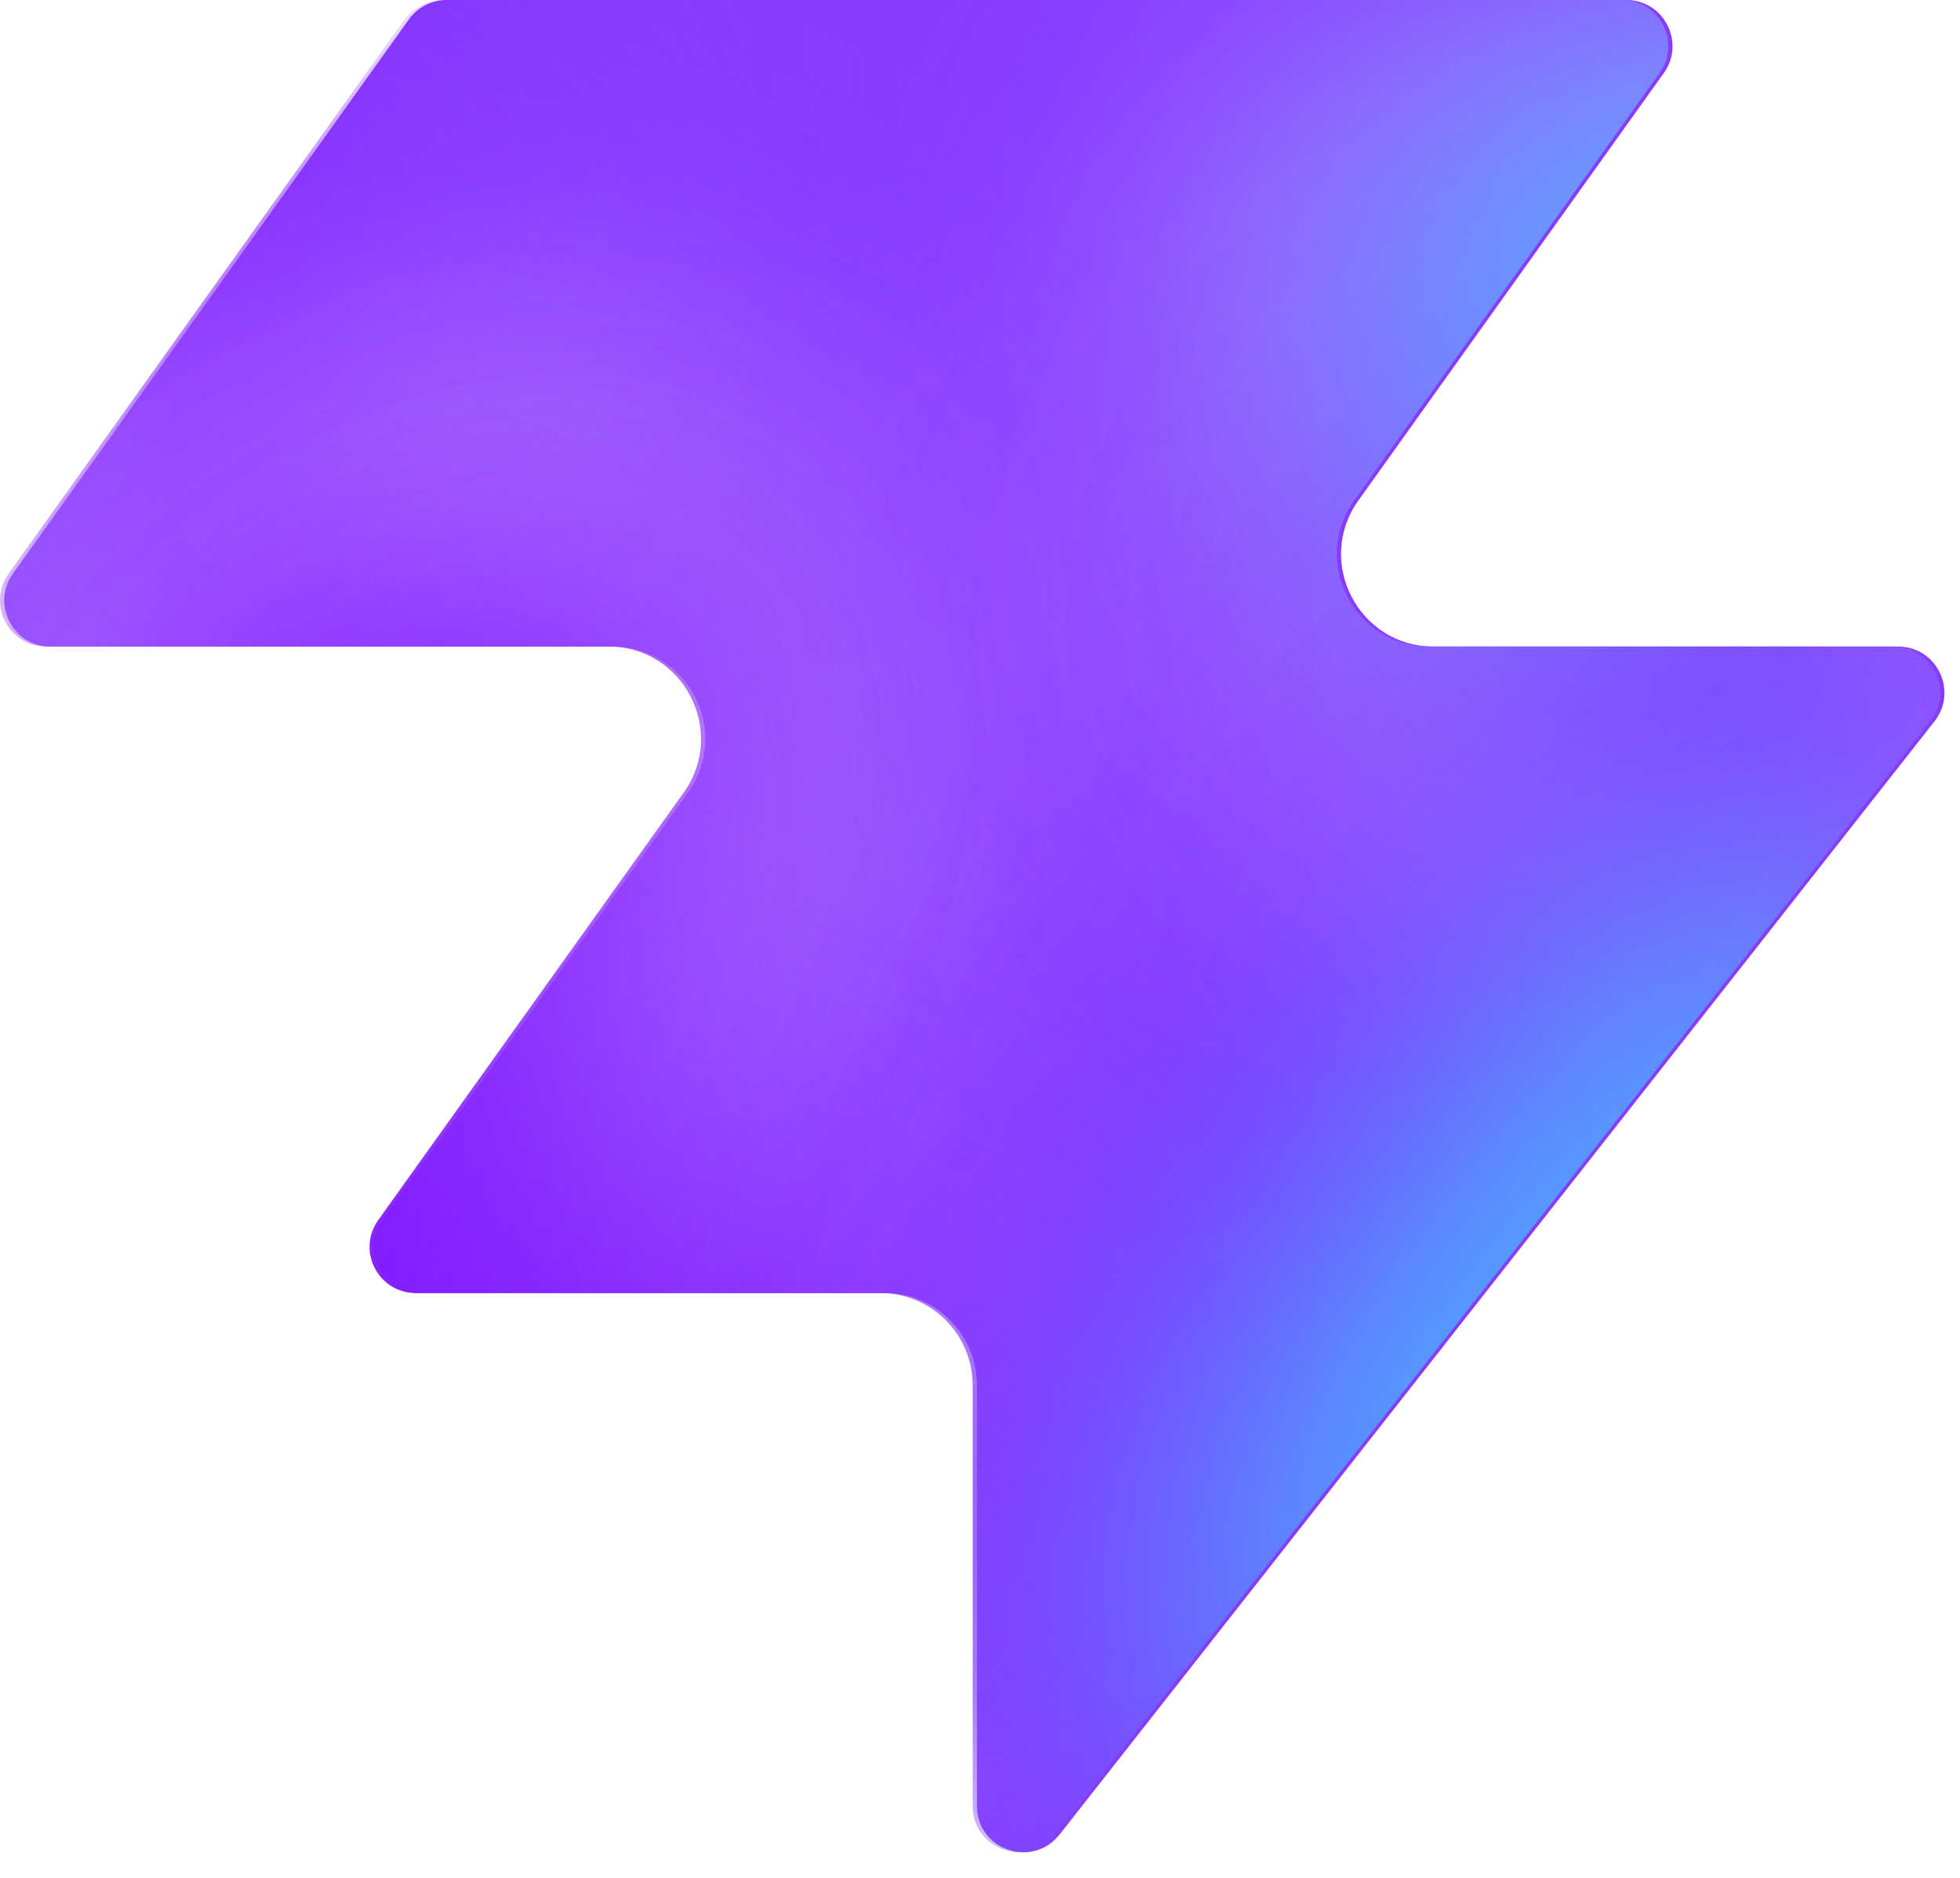
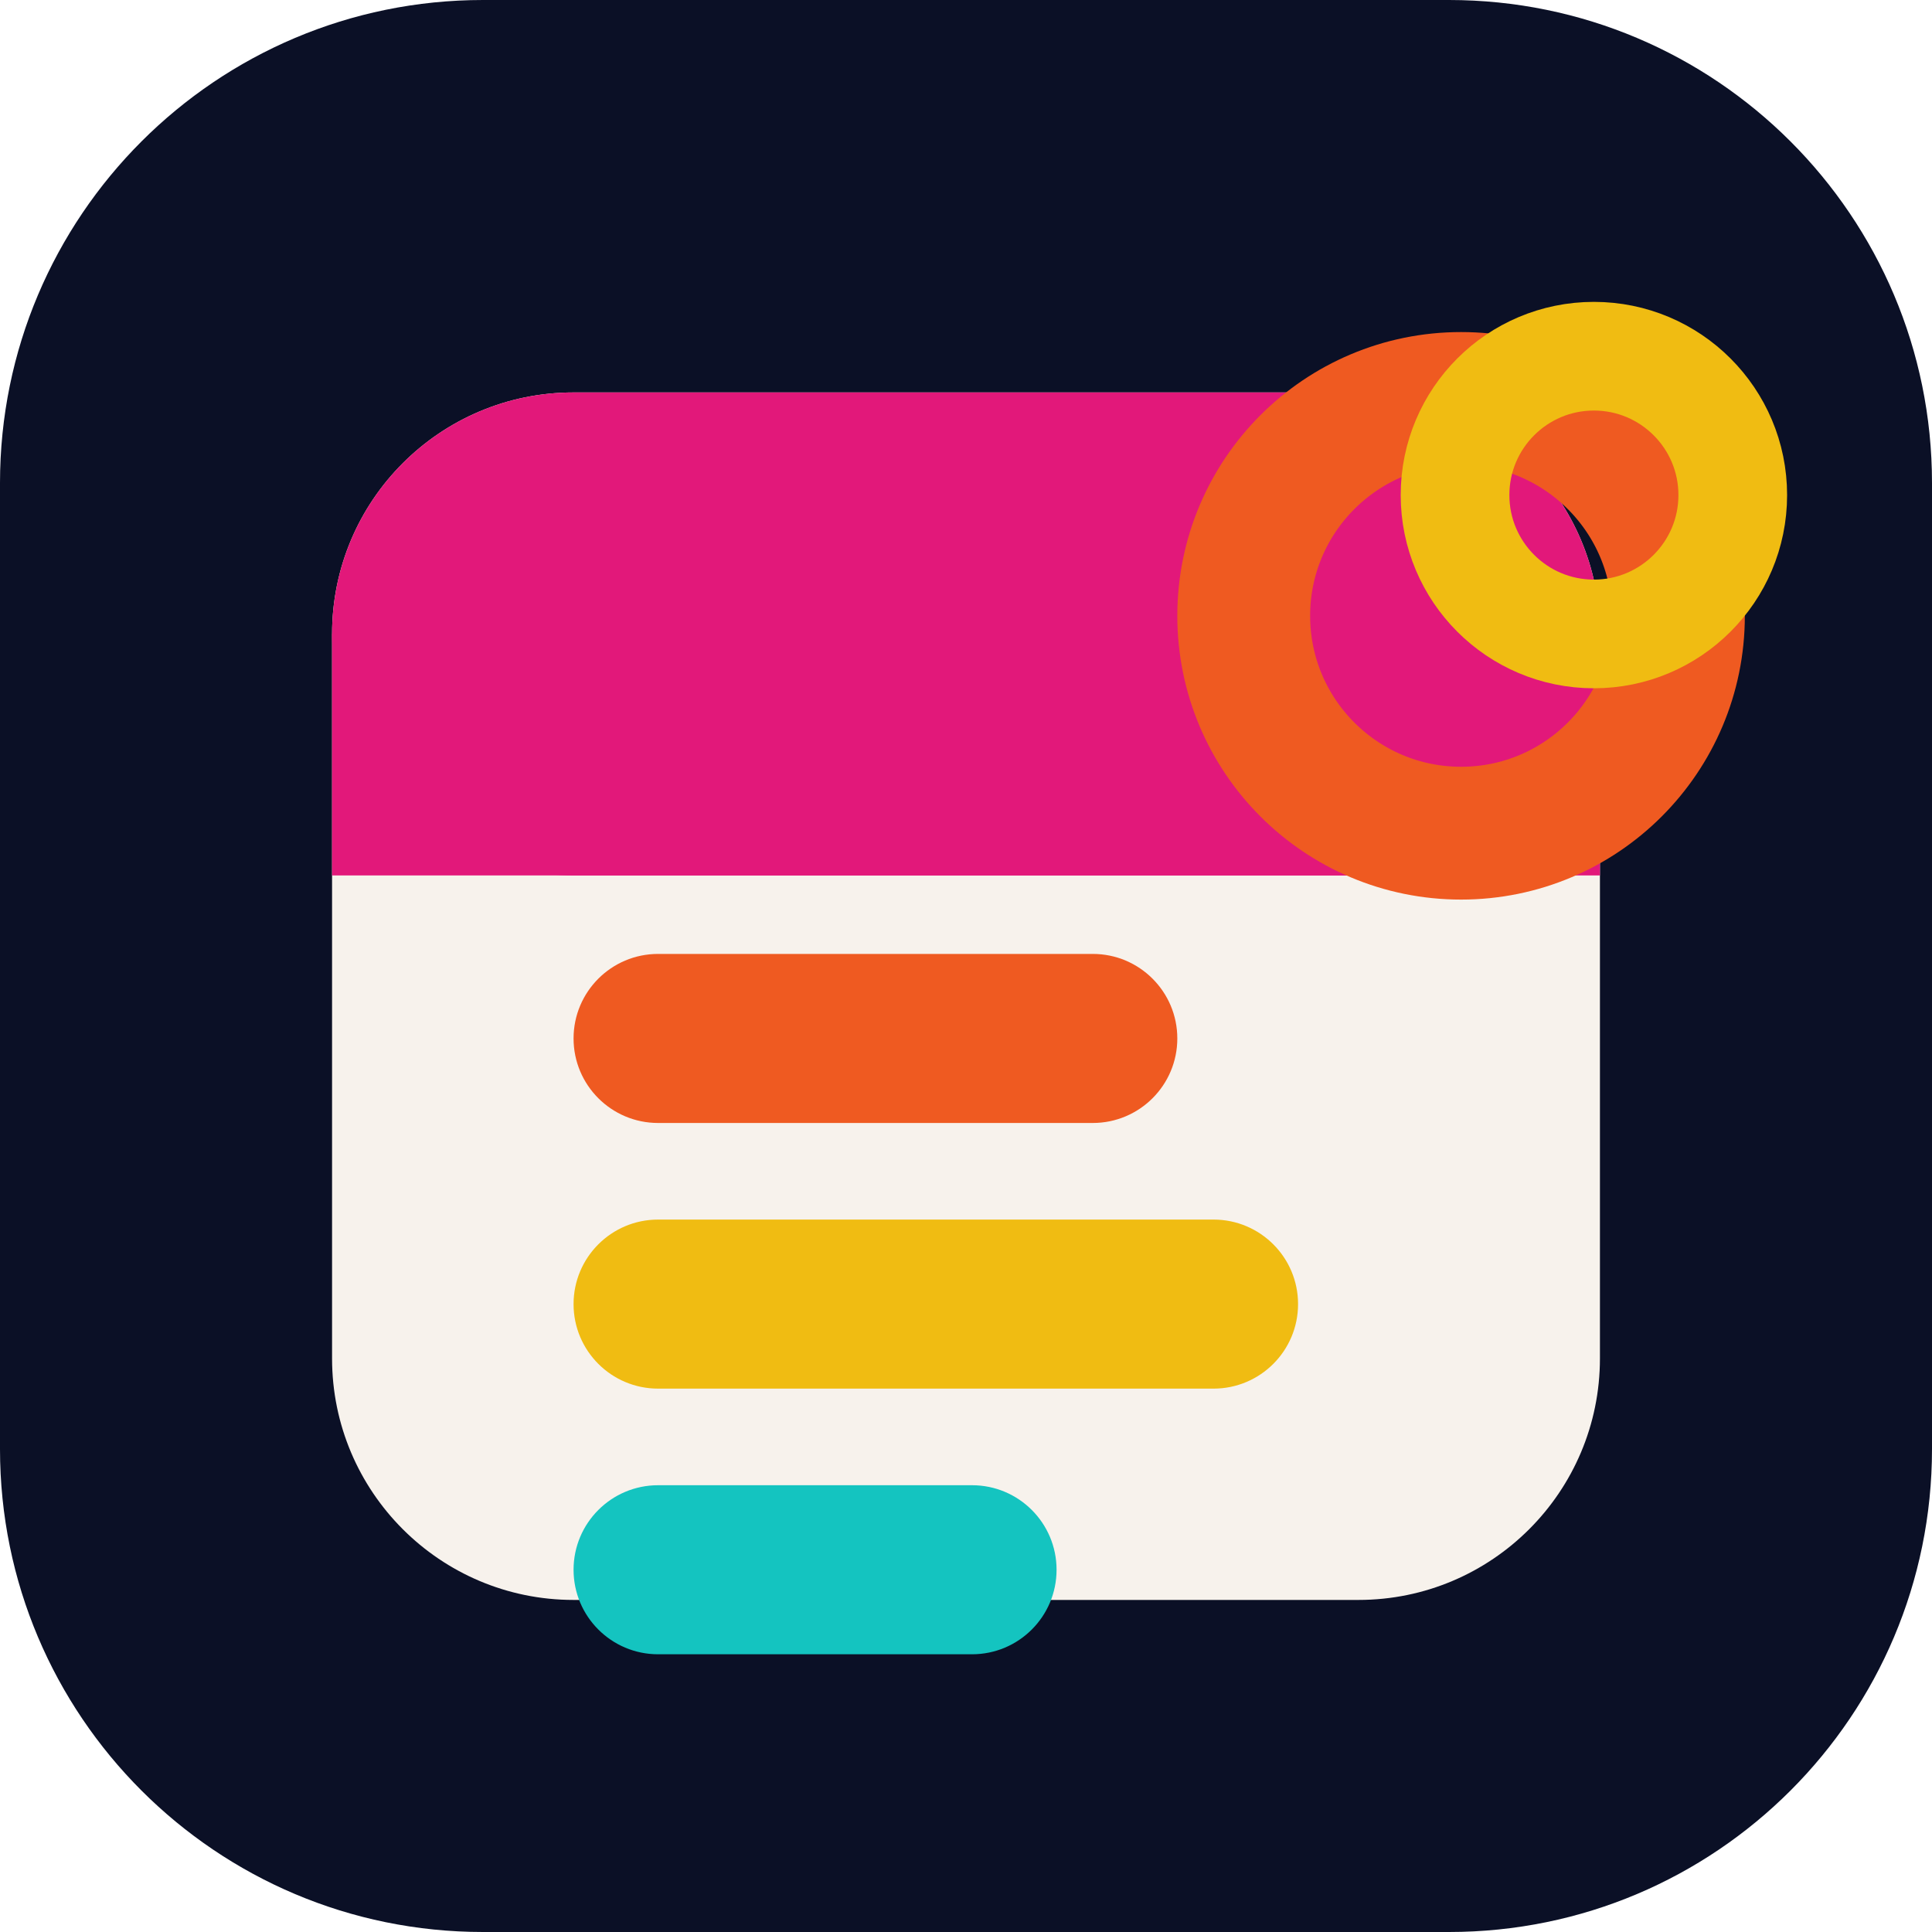
- <svg xmlns="http://www.w3.org/2000/svg" width="48" height="46" fill="none" viewBox="0 0 48 46">
-   <path fill="#863bff" d="M25.946 44.938c-.664.845-2.021.375-2.021-.698V33.937a2.26 2.26 0 0 0-2.262-2.262H10.287c-.92 0-1.456-1.04-.92-1.788l7.48-10.471c1.07-1.497 0-3.578-1.842-3.578H1.237c-.92 0-1.456-1.04-.92-1.788L10.013.474c.214-.297.556-.474.92-.474h28.894c.92 0 1.456 1.04.92 1.788l-7.48 10.471c-1.07 1.498 0 3.579 1.842 3.579h11.377c.943 0 1.473 1.088.89 1.83L25.947 44.94z" style="fill:#863bff;fill:color(display-p3 .525 .23 1);fill-opacity:1" />
-   <mask id="a" width="48" height="46" x="0" y="0" maskUnits="userSpaceOnUse" style="mask-type:alpha">
-     <path fill="#000" d="M25.842 44.938c-.664.844-2.021.375-2.021-.698V33.937a2.26 2.26 0 0 0-2.262-2.262H10.183c-.92 0-1.456-1.04-.92-1.788l7.48-10.471c1.07-1.498 0-3.579-1.842-3.579H1.133c-.92 0-1.456-1.04-.92-1.787L9.91.473c.214-.297.556-.474.92-.474h28.894c.92 0 1.456 1.04.92 1.788l-7.48 10.471c-1.07 1.498 0 3.578 1.842 3.578h11.377c.943 0 1.473 1.088.89 1.832L25.843 44.94z" style="fill:#000;fill-opacity:1" />
-   </mask>
-   <g mask="url(#a)">
-     <g filter="url(#b)">
-       <ellipse cx="5.508" cy="14.704" fill="#ede6ff" rx="5.508" ry="14.704" style="fill:#ede6ff;fill:color(display-p3 .927 .903 1);fill-opacity:1" transform="matrix(.00324 1 1 -.00324 -4.47 31.516)" />
-     </g>
-     <g filter="url(#c)">
-       <ellipse cx="10.399" cy="29.851" fill="#ede6ff" rx="10.399" ry="29.851" style="fill:#ede6ff;fill:color(display-p3 .927 .903 1);fill-opacity:1" transform="matrix(.00324 1 1 -.00324 -39.328 7.883)" />
-     </g>
-     <g filter="url(#d)">
-       <ellipse cx="5.508" cy="30.487" fill="#7e14ff" rx="5.508" ry="30.487" style="fill:#7e14ff;fill:color(display-p3 .492 .077 1);fill-opacity:1" transform="rotate(89.814 -25.913 -14.639)scale(1 -1)" />
-     </g>
-     <g filter="url(#e)">
-       <ellipse cx="5.508" cy="30.599" fill="#7e14ff" rx="5.508" ry="30.599" style="fill:#7e14ff;fill:color(display-p3 .492 .077 1);fill-opacity:1" transform="rotate(89.814 -32.644 -3.334)scale(1 -1)" />
-     </g>
-     <g filter="url(#f)">
-       <ellipse cx="5.508" cy="30.599" fill="#7e14ff" rx="5.508" ry="30.599" style="fill:#7e14ff;fill:color(display-p3 .492 .077 1);fill-opacity:1" transform="matrix(.00324 1 1 -.00324 -34.34 30.47)" />
-     </g>
-     <g filter="url(#g)">
-       <ellipse cx="14.072" cy="22.078" fill="#ede6ff" rx="14.072" ry="22.078" style="fill:#ede6ff;fill:color(display-p3 .927 .903 1);fill-opacity:1" transform="rotate(93.35 24.506 48.493)scale(-1 1)" />
-     </g>
-     <g filter="url(#h)">
-       <ellipse cx="3.47" cy="21.501" fill="#7e14ff" rx="3.47" ry="21.501" style="fill:#7e14ff;fill:color(display-p3 .492 .077 1);fill-opacity:1" transform="rotate(89.009 28.708 47.59)scale(-1 1)" />
-     </g>
-     <g filter="url(#i)">
-       <ellipse cx="3.47" cy="21.501" fill="#7e14ff" rx="3.47" ry="21.501" style="fill:#7e14ff;fill:color(display-p3 .492 .077 1);fill-opacity:1" transform="rotate(89.009 28.708 47.59)scale(-1 1)" />
-     </g>
-     <g filter="url(#j)">
-       <ellipse cx=".387" cy="8.972" fill="#7e14ff" rx="4.407" ry="29.108" style="fill:#7e14ff;fill:color(display-p3 .492 .077 1);fill-opacity:1" transform="rotate(39.51 .387 8.972)" />
-     </g>
-     <g filter="url(#k)">
-       <ellipse cx="47.523" cy="-6.092" fill="#7e14ff" rx="4.407" ry="29.108" style="fill:#7e14ff;fill:color(display-p3 .492 .077 1);fill-opacity:1" transform="rotate(37.892 47.523 -6.092)" />
-     </g>
-     <g filter="url(#l)">
-       <ellipse cx="41.412" cy="6.333" fill="#47bfff" rx="5.971" ry="9.665" style="fill:#47bfff;fill:color(display-p3 .28 .748 1);fill-opacity:1" transform="rotate(37.892 41.412 6.333)" />
-     </g>
-     <g filter="url(#m)">
-       <ellipse cx="-1.879" cy="38.332" fill="#7e14ff" rx="4.407" ry="29.108" style="fill:#7e14ff;fill:color(display-p3 .492 .077 1);fill-opacity:1" transform="rotate(37.892 -1.88 38.332)" />
-     </g>
-     <g filter="url(#n)">
-       <ellipse cx="-1.879" cy="38.332" fill="#7e14ff" rx="4.407" ry="29.108" style="fill:#7e14ff;fill:color(display-p3 .492 .077 1);fill-opacity:1" transform="rotate(37.892 -1.88 38.332)" />
-     </g>
-     <g filter="url(#o)">
-       <ellipse cx="35.651" cy="29.907" fill="#7e14ff" rx="4.407" ry="29.108" style="fill:#7e14ff;fill:color(display-p3 .492 .077 1);fill-opacity:1" transform="rotate(37.892 35.651 29.907)" />
-     </g>
-     <g filter="url(#p)">
-       <ellipse cx="38.418" cy="32.4" fill="#47bfff" rx="5.971" ry="15.297" style="fill:#47bfff;fill:color(display-p3 .28 .748 1);fill-opacity:1" transform="rotate(37.892 38.418 32.4)" />
-     </g>
-   </g>
-   <defs>
-     <filter id="b" width="60.045" height="41.654" x="-19.77" y="16.149" color-interpolation-filters="sRGB" filterUnits="userSpaceOnUse">
-       <feFlood flood-opacity="0" result="BackgroundImageFix" />
-       <feBlend in="SourceGraphic" in2="BackgroundImageFix" result="shape" />
-       <feGaussianBlur result="effect1_foregroundBlur_2002_17158" stdDeviation="7.659" />
-     </filter>
-     <filter id="c" width="90.34" height="51.437" x="-54.613" y="-7.533" color-interpolation-filters="sRGB" filterUnits="userSpaceOnUse">
-       <feFlood flood-opacity="0" result="BackgroundImageFix" />
-       <feBlend in="SourceGraphic" in2="BackgroundImageFix" result="shape" />
-       <feGaussianBlur result="effect1_foregroundBlur_2002_17158" stdDeviation="7.659" />
-     </filter>
-     <filter id="d" width="79.355" height="29.4" x="-49.64" y="2.03" color-interpolation-filters="sRGB" filterUnits="userSpaceOnUse">
-       <feFlood flood-opacity="0" result="BackgroundImageFix" />
-       <feBlend in="SourceGraphic" in2="BackgroundImageFix" result="shape" />
-       <feGaussianBlur result="effect1_foregroundBlur_2002_17158" stdDeviation="4.596" />
-     </filter>
-     <filter id="e" width="79.579" height="29.4" x="-45.045" y="20.029" color-interpolation-filters="sRGB" filterUnits="userSpaceOnUse">
-       <feFlood flood-opacity="0" result="BackgroundImageFix" />
-       <feBlend in="SourceGraphic" in2="BackgroundImageFix" result="shape" />
-       <feGaussianBlur result="effect1_foregroundBlur_2002_17158" stdDeviation="4.596" />
-     </filter>
-     <filter id="f" width="79.579" height="29.4" x="-43.513" y="21.178" color-interpolation-filters="sRGB" filterUnits="userSpaceOnUse">
-       <feFlood flood-opacity="0" result="BackgroundImageFix" />
-       <feBlend in="SourceGraphic" in2="BackgroundImageFix" result="shape" />
-       <feGaussianBlur result="effect1_foregroundBlur_2002_17158" stdDeviation="4.596" />
-     </filter>
-     <filter id="g" width="74.749" height="58.852" x="15.756" y="-17.901" color-interpolation-filters="sRGB" filterUnits="userSpaceOnUse">
-       <feFlood flood-opacity="0" result="BackgroundImageFix" />
-       <feBlend in="SourceGraphic" in2="BackgroundImageFix" result="shape" />
-       <feGaussianBlur result="effect1_foregroundBlur_2002_17158" stdDeviation="7.659" />
-     </filter>
-     <filter id="h" width="61.377" height="25.362" x="23.548" y="2.284" color-interpolation-filters="sRGB" filterUnits="userSpaceOnUse">
-       <feFlood flood-opacity="0" result="BackgroundImageFix" />
-       <feBlend in="SourceGraphic" in2="BackgroundImageFix" result="shape" />
-       <feGaussianBlur result="effect1_foregroundBlur_2002_17158" stdDeviation="4.596" />
-     </filter>
-     <filter id="i" width="61.377" height="25.362" x="23.548" y="2.284" color-interpolation-filters="sRGB" filterUnits="userSpaceOnUse">
-       <feFlood flood-opacity="0" result="BackgroundImageFix" />
-       <feBlend in="SourceGraphic" in2="BackgroundImageFix" result="shape" />
-       <feGaussianBlur result="effect1_foregroundBlur_2002_17158" stdDeviation="4.596" />
-     </filter>
-     <filter id="j" width="56.045" height="63.649" x="-27.636" y="-22.853" color-interpolation-filters="sRGB" filterUnits="userSpaceOnUse">
-       <feFlood flood-opacity="0" result="BackgroundImageFix" />
-       <feBlend in="SourceGraphic" in2="BackgroundImageFix" result="shape" />
-       <feGaussianBlur result="effect1_foregroundBlur_2002_17158" stdDeviation="4.596" />
-     </filter>
-     <filter id="k" width="54.814" height="64.646" x="20.116" y="-38.415" color-interpolation-filters="sRGB" filterUnits="userSpaceOnUse">
-       <feFlood flood-opacity="0" result="BackgroundImageFix" />
-       <feBlend in="SourceGraphic" in2="BackgroundImageFix" result="shape" />
-       <feGaussianBlur result="effect1_foregroundBlur_2002_17158" stdDeviation="4.596" />
-     </filter>
-     <filter id="l" width="33.541" height="35.313" x="24.641" y="-11.323" color-interpolation-filters="sRGB" filterUnits="userSpaceOnUse">
-       <feFlood flood-opacity="0" result="BackgroundImageFix" />
-       <feBlend in="SourceGraphic" in2="BackgroundImageFix" result="shape" />
-       <feGaussianBlur result="effect1_foregroundBlur_2002_17158" stdDeviation="4.596" />
-     </filter>
-     <filter id="m" width="54.814" height="64.646" x="-29.286" y="6.009" color-interpolation-filters="sRGB" filterUnits="userSpaceOnUse">
-       <feFlood flood-opacity="0" result="BackgroundImageFix" />
-       <feBlend in="SourceGraphic" in2="BackgroundImageFix" result="shape" />
-       <feGaussianBlur result="effect1_foregroundBlur_2002_17158" stdDeviation="4.596" />
-     </filter>
-     <filter id="n" width="54.814" height="64.646" x="-29.286" y="6.009" color-interpolation-filters="sRGB" filterUnits="userSpaceOnUse">
-       <feFlood flood-opacity="0" result="BackgroundImageFix" />
-       <feBlend in="SourceGraphic" in2="BackgroundImageFix" result="shape" />
-       <feGaussianBlur result="effect1_foregroundBlur_2002_17158" stdDeviation="4.596" />
-     </filter>
-     <filter id="o" width="54.814" height="64.646" x="8.244" y="-2.416" color-interpolation-filters="sRGB" filterUnits="userSpaceOnUse">
-       <feFlood flood-opacity="0" result="BackgroundImageFix" />
-       <feBlend in="SourceGraphic" in2="BackgroundImageFix" result="shape" />
-       <feGaussianBlur result="effect1_foregroundBlur_2002_17158" stdDeviation="4.596" />
-     </filter>
-     <filter id="p" width="39.409" height="43.623" x="18.713" y="10.588" color-interpolation-filters="sRGB" filterUnits="userSpaceOnUse">
-       <feFlood flood-opacity="0" result="BackgroundImageFix" />
-       <feBlend in="SourceGraphic" in2="BackgroundImageFix" result="shape" />
-       <feGaussianBlur result="effect1_foregroundBlur_2002_17158" stdDeviation="4.596" />
-     </filter>
-   </defs>
+ <svg xmlns="http://www.w3.org/2000/svg" viewBox="0 0 32 32">
+   <rect width="32" height="32" rx="8" fill="#0B1026" />
+   <rect x="5.5" y="6.5" width="21" height="20" rx="4" fill="#F7F2EC" />
+   <rect x="5.5" y="6.5" width="21" height="8" rx="4" fill="#E2187A" />
+   <rect x="5.5" y="10.5" width="21" height="4" fill="#E2187A" />
+   <circle cx="24.2" cy="10.2" r="3.6" fill="none" stroke="#EF5A21" stroke-width="2.2" />
+   <circle cx="26.4" cy="8.2" r="2.3" fill="none" stroke="#F0BC12" stroke-width="1.8" />
+   <rect x="9.5" y="15.8" width="10" height="2.8" rx="1.4" fill="#EF5A21" />
+   <rect x="9.5" y="20.2" width="12" height="2.8" rx="1.4" fill="#F0BC12" />
+   <rect x="9.5" y="24.6" width="8" height="2.8" rx="1.4" fill="#14C4C0" />
</svg>
